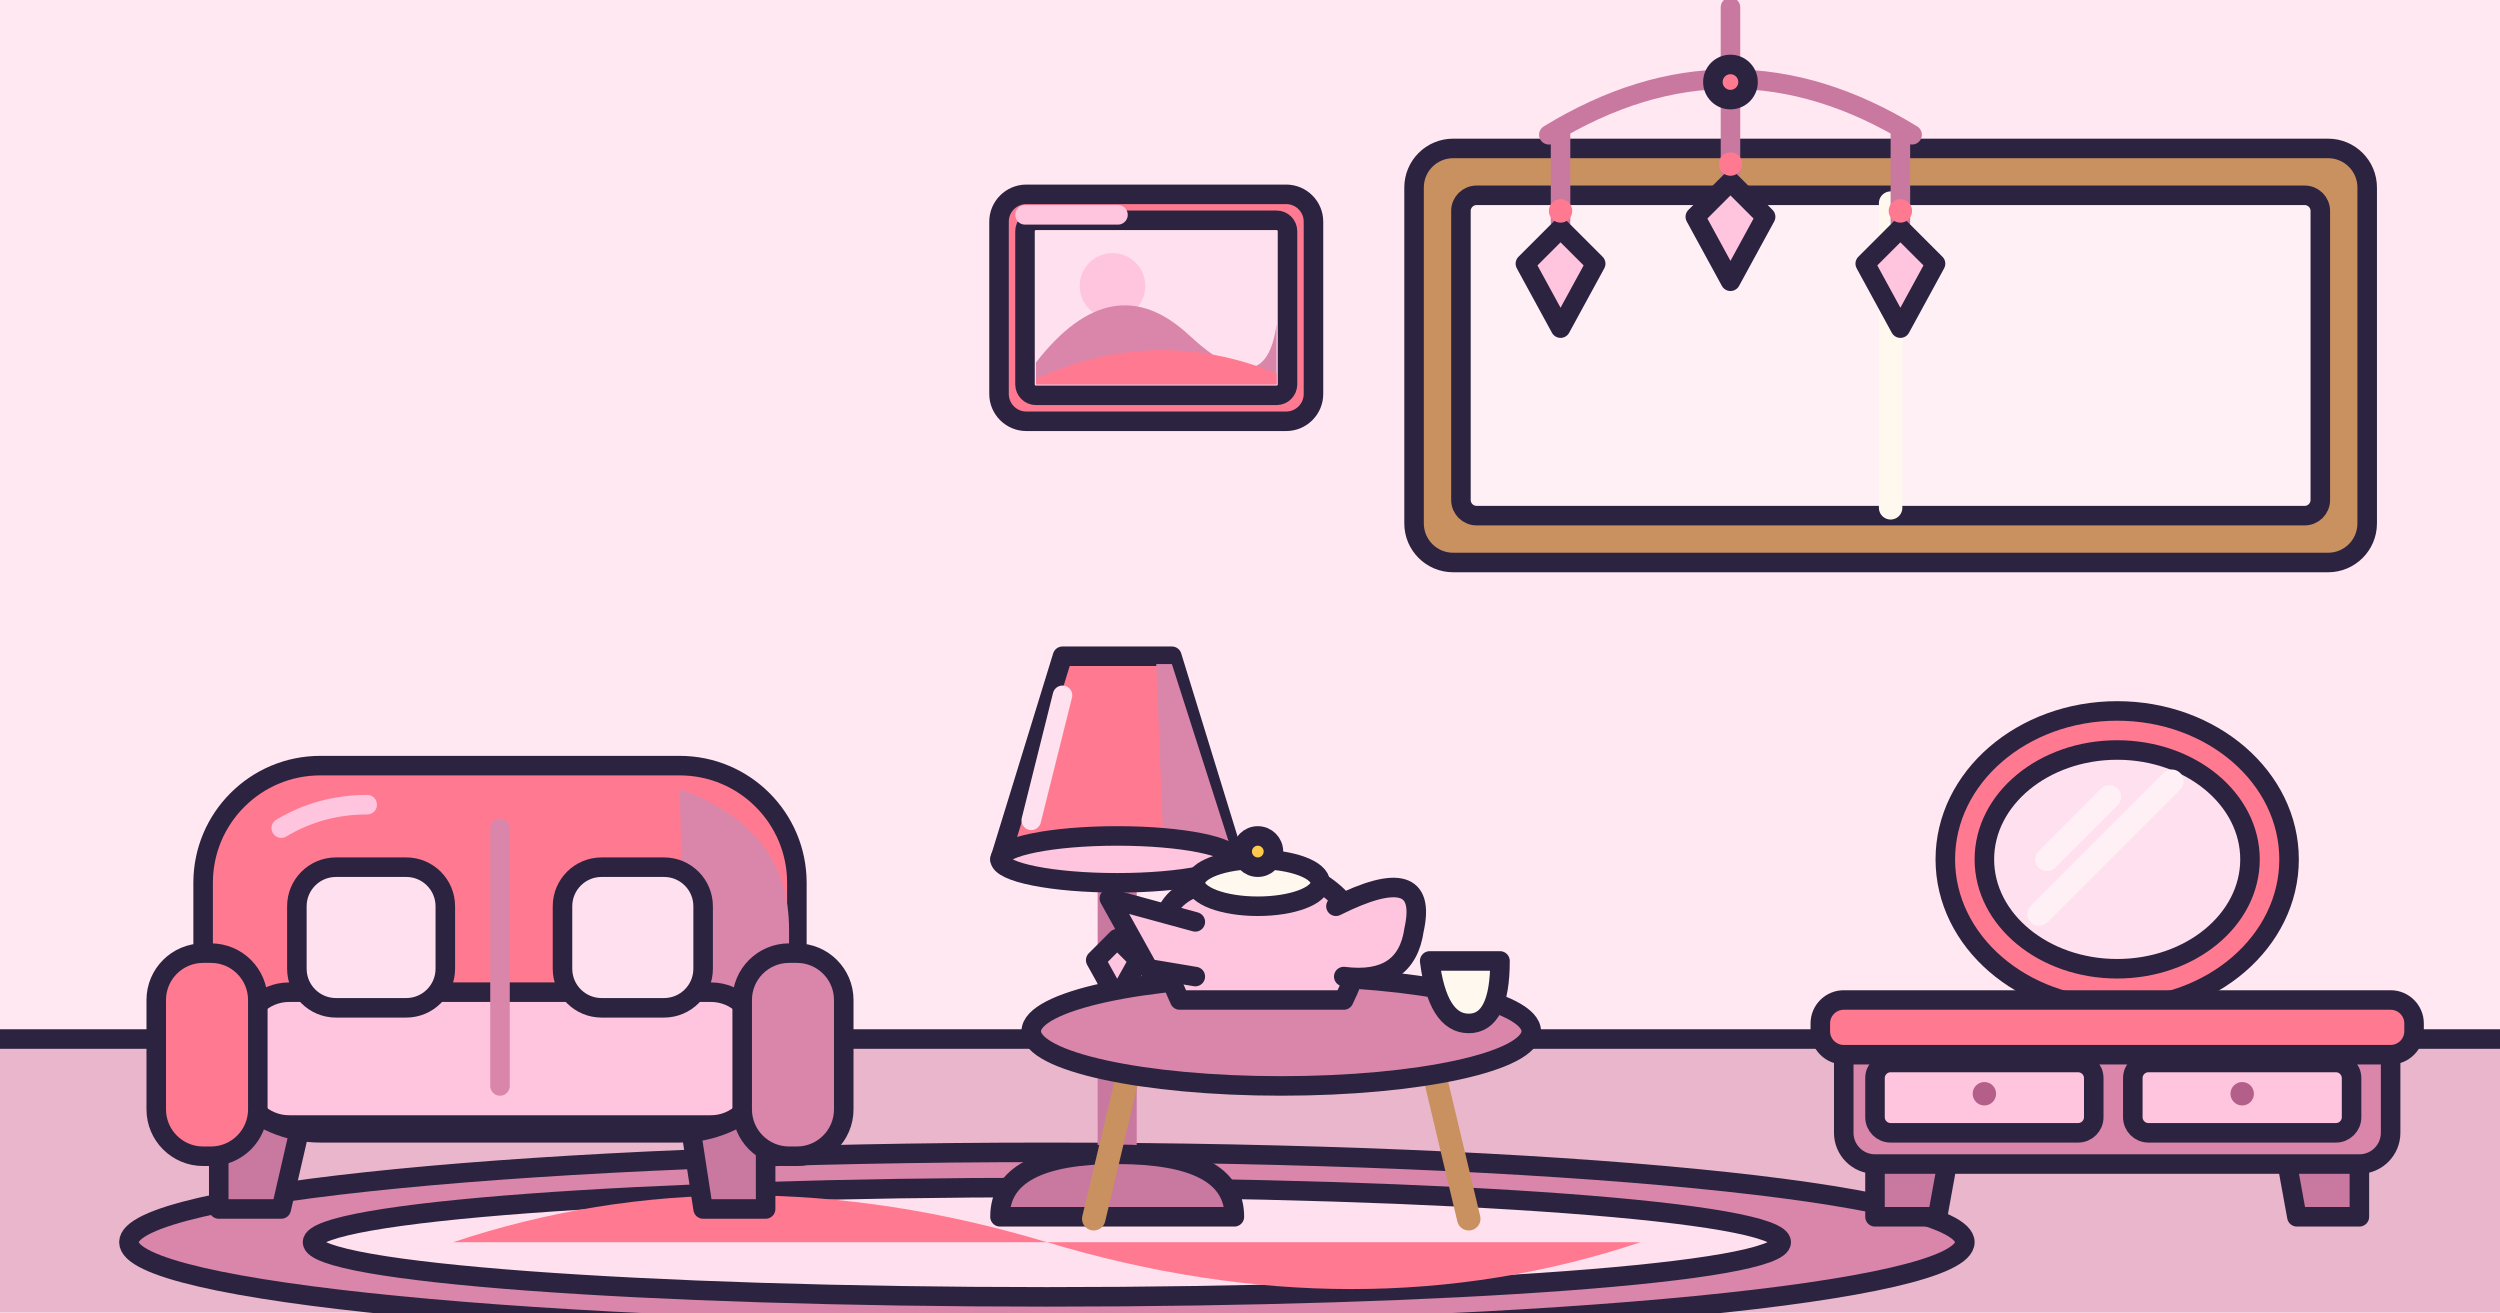
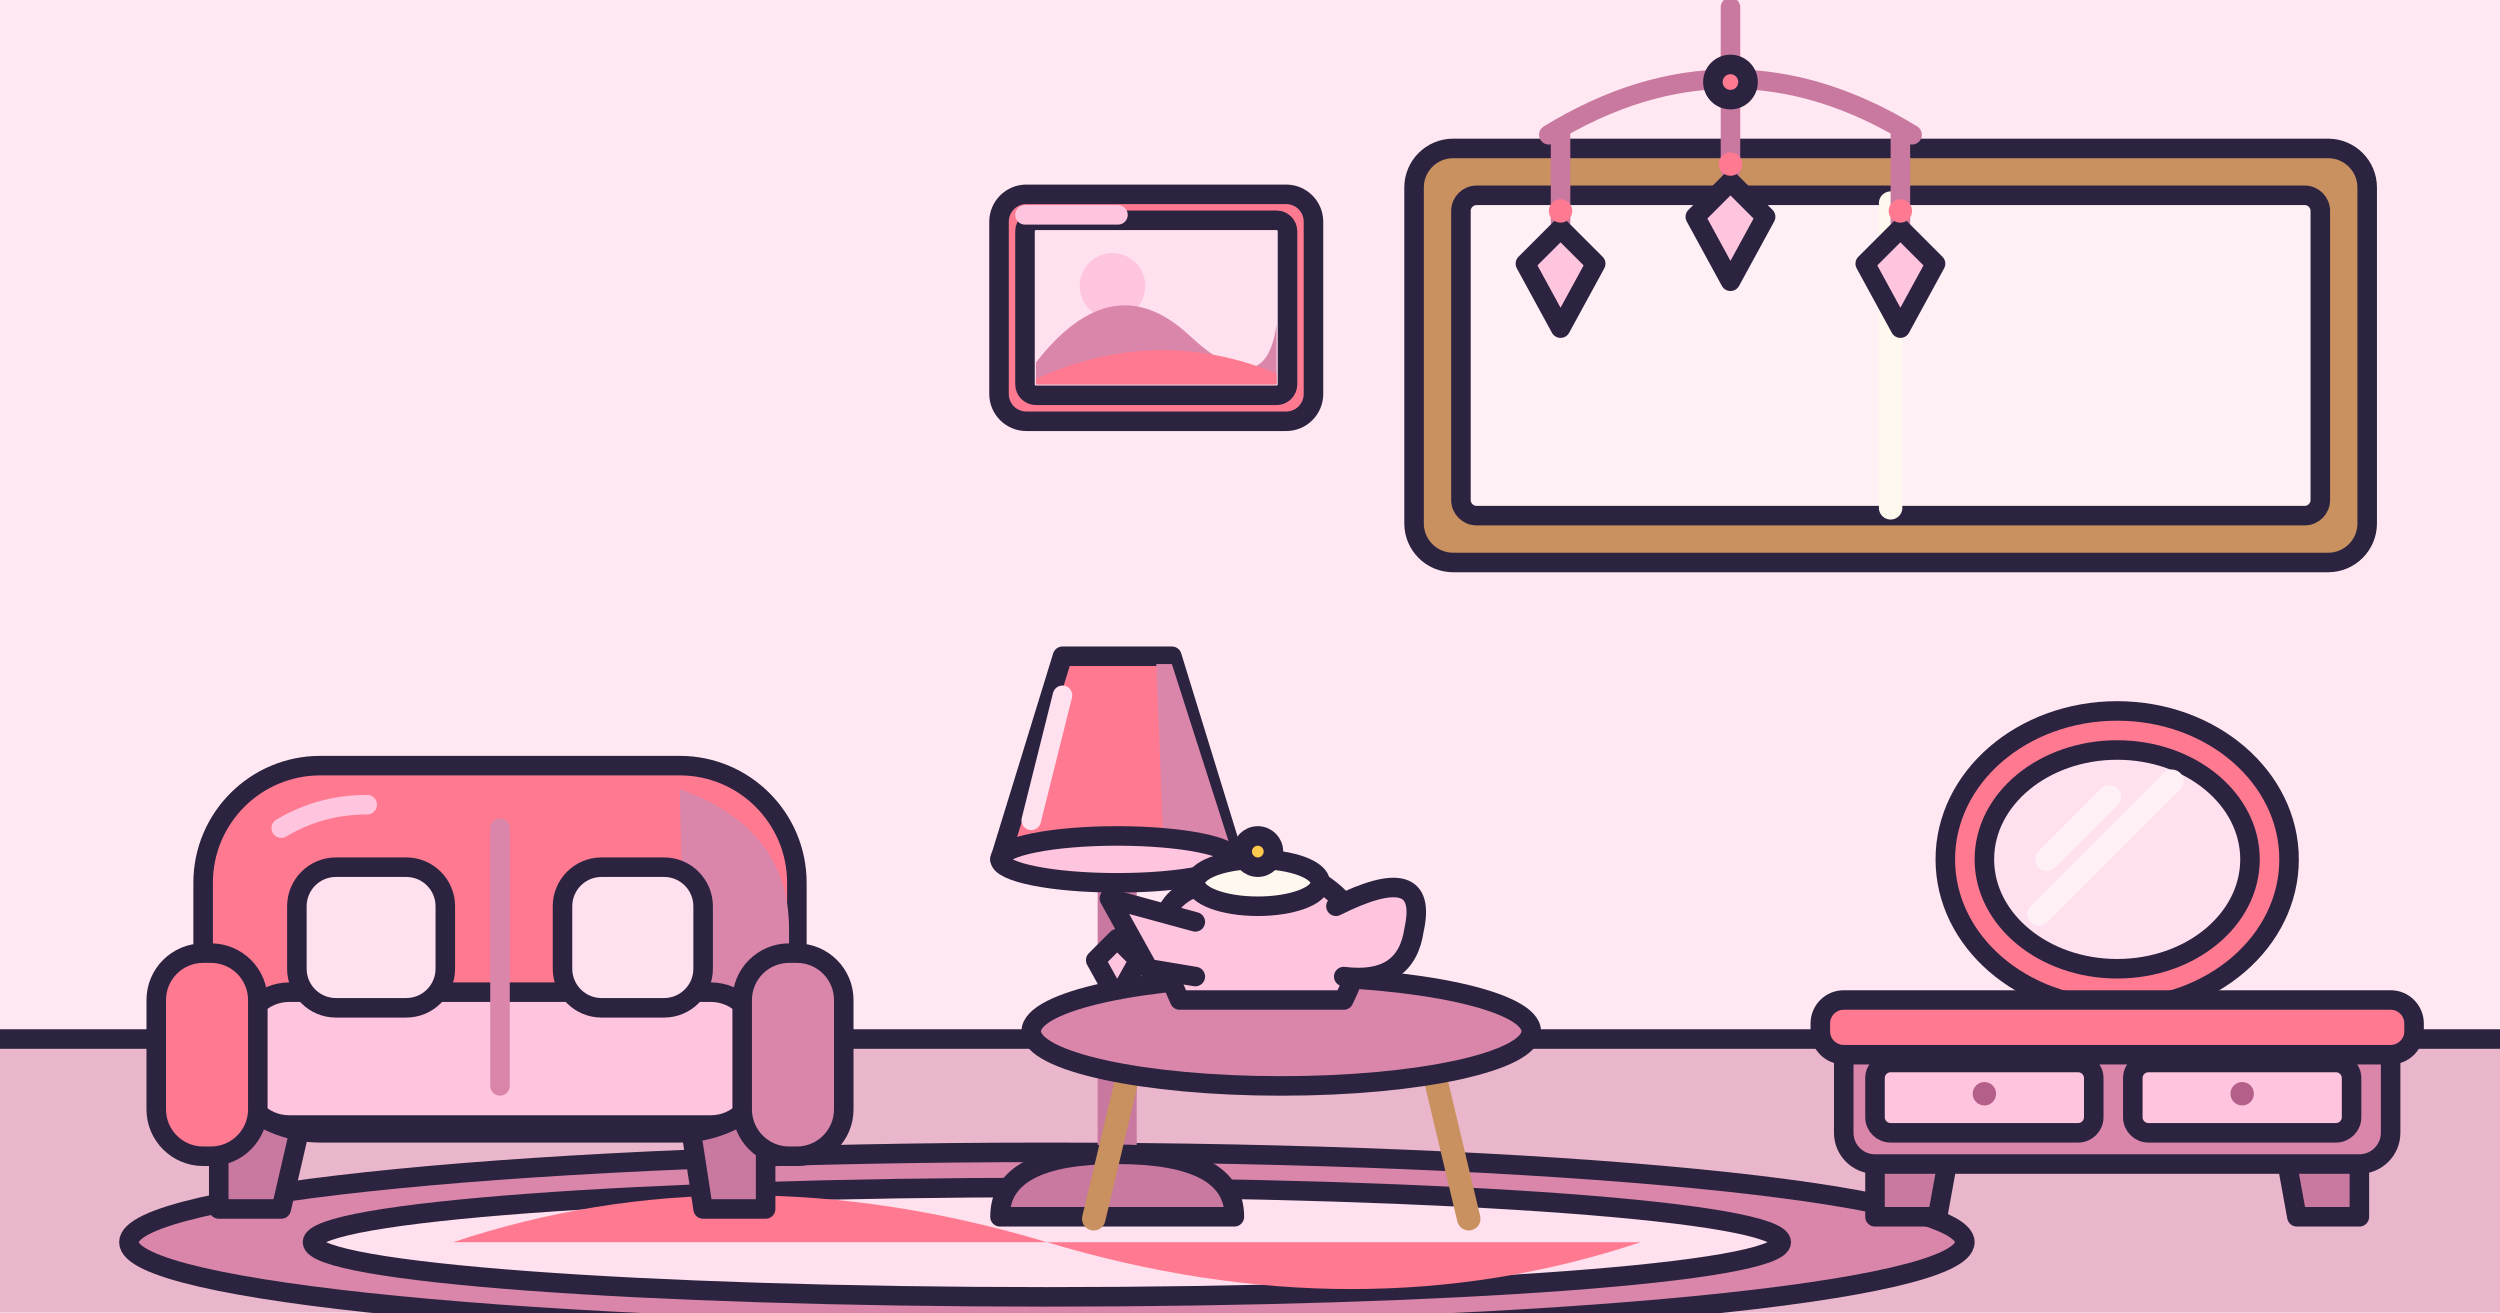
<svg xmlns="http://www.w3.org/2000/svg" width="320" height="168" viewBox="0 0 320 168">
  <g stroke="#2b2340" stroke-width="2.5" stroke-linecap="round" stroke-linejoin="round">
    <path d="M0 0h320v168H0Z" fill="#ffe8f1" stroke="none" vector-effect="non-scaling-stroke" />
    <path d="M0 133h320v35H0Z" fill="#eab6cb" stroke="none" vector-effect="non-scaling-stroke" />
    <path d="M0 133h320" fill="none" stroke="#2b2340" stroke-width="2.5" vector-effect="non-scaling-stroke" />
    <rect x="181" y="19" width="122" height="53" rx="5" fill="#c8915f" vector-effect="non-scaling-stroke" />
    <rect x="187" y="25" width="110" height="41" rx="2" fill="#fff0f6" vector-effect="non-scaling-stroke" />
    <path d="M242 26v39" fill="none" stroke="#fff8ef" stroke-width="3" vector-effect="non-scaling-stroke" />
    <g transform="translate(14 145) scale(2)">
      <g stroke="#2b2340" stroke-width="2.5" stroke-linecap="round" stroke-linejoin="round">
        <ellipse cx="60" cy="7" rx="58.75" ry="5.75" fill="#d986aa" vector-effect="non-scaling-stroke" />
        <ellipse cx="60" cy="7" rx="47" ry="3.5" fill="#ffe0ee" vector-effect="non-scaling-stroke" />
        <path d="M22 7q18-6 38 0t38 0" fill="#ff7a90" stroke="none" vector-effect="non-scaling-stroke" />
      </g>
    </g>
    <g transform="translate(16 92) scale(1)">
      <g stroke="#2b2340" stroke-width="2.5" stroke-linecap="round" stroke-linejoin="round">
        <path d="M12 50v12.75h8l3-13m49 0 2 13h8V50" fill="#c9789f" vector-effect="non-scaling-stroke" />
        <rect x="10" y="6" width="76" height="47" rx="15" fill="#ff7a90" vector-effect="non-scaling-stroke" />
        <path d="M71 9q14 5 14 18v22H72Z" fill="#d986aa" stroke="none" vector-effect="non-scaling-stroke" />
        <rect x="15" y="35" width="66" height="17" rx="6" fill="#ffc5de" vector-effect="non-scaling-stroke" />
        <rect x="4" y="30" width="13" height="26" rx="6" fill="#ff7a90" vector-effect="non-scaling-stroke" />
        <rect x="79" y="30" width="13" height="26" rx="6" fill="#d986aa" vector-effect="non-scaling-stroke" />
        <path d="M48 14v33" fill="none" stroke="#d986aa" stroke-width="2.5" vector-effect="non-scaling-stroke" />
        <rect x="22" y="19" width="19" height="18" rx="5" fill="#ffe0ee" vector-effect="non-scaling-stroke" />
        <rect x="56" y="19" width="18" height="18" rx="5" fill="#ffe0ee" vector-effect="non-scaling-stroke" />
        <path d="M20 14q5-3 11-3" fill="none" stroke="#ffc5de" stroke-width="2.5" vector-effect="non-scaling-stroke" />
      </g>
    </g>
    <g transform="translate(121 77) scale(1)">
      <g stroke="#2b2340" stroke-width="2.5" stroke-linecap="round" stroke-linejoin="round">
        <path d="M22 33v39" fill="none" stroke="#c9789f" stroke-width="5" vector-effect="non-scaling-stroke" />
        <path d="M15 7h14l8 26H7Z" fill="#ff7a90" vector-effect="non-scaling-stroke" />
        <path d="M27 8h2l8 25H28Z" fill="#d986aa" stroke="none" vector-effect="non-scaling-stroke" />
        <path d="M15 12 11 28" fill="none" stroke="#ffe0ee" stroke-width="2.5" vector-effect="non-scaling-stroke" />
        <ellipse cx="22" cy="33" rx="15" ry="3" fill="#ffc5de" vector-effect="non-scaling-stroke" />
        <path d="M7 78.75q0-8 15-8t15 8Z" fill="#c9789f" vector-effect="non-scaling-stroke" />
        <g transform="translate(22 47) scale(0.55)">
          <path d="M0-7 5-2 0 7-5-2Z" fill="#ffc5de" vector-effect="non-scaling-stroke" />
        </g>
      </g>
    </g>
    <g transform="translate(127 24) scale(0.7)">
      <g stroke="#2b2340" stroke-width="2.5" stroke-linecap="round" stroke-linejoin="round">
        <rect x="1.25" y="1.25" width="57.5" height="41.5" rx="5" fill="#ff7a90" vector-effect="non-scaling-stroke" />
        <rect x="6" y="6" width="48" height="32" rx="2" fill="#ffe0ee" vector-effect="non-scaling-stroke" />
        <circle cx="22" cy="18" r="6" fill="#ffc5de" stroke="none" vector-effect="non-scaling-stroke" />
        <path d="M8 32q14-18 28-5t16-2v11H8Z" fill="#d986aa" stroke="none" vector-effect="non-scaling-stroke" />
        <path d="M8 35q22-10 44-1v2H8Z" fill="#ff7a90" stroke="none" vector-effect="non-scaling-stroke" />
        <path d="M6 5h17" fill="none" stroke="#ffc5de" stroke-width="2.5" vector-effect="non-scaling-stroke" />
      </g>
    </g>
    <g transform="translate(231 89) scale(1)">
      <g stroke="#2b2340" stroke-width="2.5" stroke-linecap="round" stroke-linejoin="round">
        <path d="M9 56v10.75h8l2-11m42 0 2 11h8V56" fill="#c9789f" vector-effect="non-scaling-stroke" />
        <path d="M40 33v11" fill="none" stroke="#c9789f" stroke-width="4" vector-effect="non-scaling-stroke" />
        <ellipse cx="40" cy="21" rx="22" ry="19" fill="#ff7a90" vector-effect="non-scaling-stroke" />
        <ellipse cx="40" cy="21" rx="17" ry="14" fill="#ffe0ee" vector-effect="non-scaling-stroke" />
        <path d="M31 21 39 13m-9 15 17-17" fill="none" stroke="#fff0f6" stroke-width="3" vector-effect="non-scaling-stroke" />
        <rect x="5" y="43" width="70" height="17" rx="4" fill="#d986aa" vector-effect="non-scaling-stroke" />
        <rect x="9" y="47" width="28" height="9" rx="2" fill="#ffc5de" vector-effect="non-scaling-stroke" />
        <rect x="42" y="47" width="28" height="9" rx="2" fill="#ffc5de" vector-effect="non-scaling-stroke" />
        <circle cx="23" cy="51" r="1.5" fill="#b35f89" stroke="none" vector-effect="non-scaling-stroke" />
        <circle cx="56" cy="51" r="1.5" fill="#b35f89" stroke="none" vector-effect="non-scaling-stroke" />
        <rect x="2" y="39" width="76" height="7" rx="3" fill="#ff7a90" vector-effect="non-scaling-stroke" />
      </g>
    </g>
    <g transform="translate(190 0) scale(0.75)">
      <g stroke="#2b2340" stroke-width="2.5" stroke-linecap="round" stroke-linejoin="round">
        <path d="M42 1.25v13M11 23q31-19 62 0M13 23v15m29-24v15m29-6v15" fill="none" stroke="#c9789f" stroke-width="2.5" vector-effect="non-scaling-stroke" />
        <circle cx="42" cy="14" r="3" fill="#ff7a90" vector-effect="non-scaling-stroke" />
        <path d="M13 39l6 6-6 11-6-11Z" fill="#ffc5de" vector-effect="non-scaling-stroke" />
        <circle cx="13" cy="36" r="2" fill="#ff7a90" stroke="none" vector-effect="non-scaling-stroke" />
        <path d="M42 31l6 6-6 11-6-11Z" fill="#ffc5de" vector-effect="non-scaling-stroke" />
        <circle cx="42" cy="28" r="2" fill="#ff7a90" stroke="none" vector-effect="non-scaling-stroke" />
        <path d="M71 39l6 6-6 11-6-11Z" fill="#ffc5de" vector-effect="non-scaling-stroke" />
        <circle cx="71" cy="36" r="2" fill="#ff7a90" stroke="none" vector-effect="non-scaling-stroke" />
      </g>
    </g>
    <path d="M145 135l-5 21m43-21 5 21" fill="none" stroke="#c8915f" stroke-width="3" vector-effect="non-scaling-stroke" />
    <ellipse cx="164" cy="132" rx="32" ry="7" fill="#d986aa" vector-effect="non-scaling-stroke" />
    <path d="M151 121q-6-13 4-15h14q8 5 3 15Z" fill="#ffc5de" vector-effect="non-scaling-stroke" transform="translate(0 7)" />
    <path d="M171 109q12-6 10 3-1 7-9 6" fill="#ffc5de" vector-effect="non-scaling-stroke" transform="translate(0 7)" />
    <path d="M153 111l-11-3 5 9 6 1" fill="#ffc5de" vector-effect="non-scaling-stroke" transform="translate(0 7)" />
    <ellipse cx="161" cy="106" rx="8" ry="3" fill="#fff8ef" vector-effect="non-scaling-stroke" transform="translate(0 7)" />
    <circle cx="161" cy="102" r="2" fill="#ffc94d" vector-effect="non-scaling-stroke" transform="translate(0 7)" />
-     <path d="M183 123h9q0 8-4 8t-5-8Z" fill="#fff8ef" vector-effect="non-scaling-stroke" />
  </g>
</svg>
